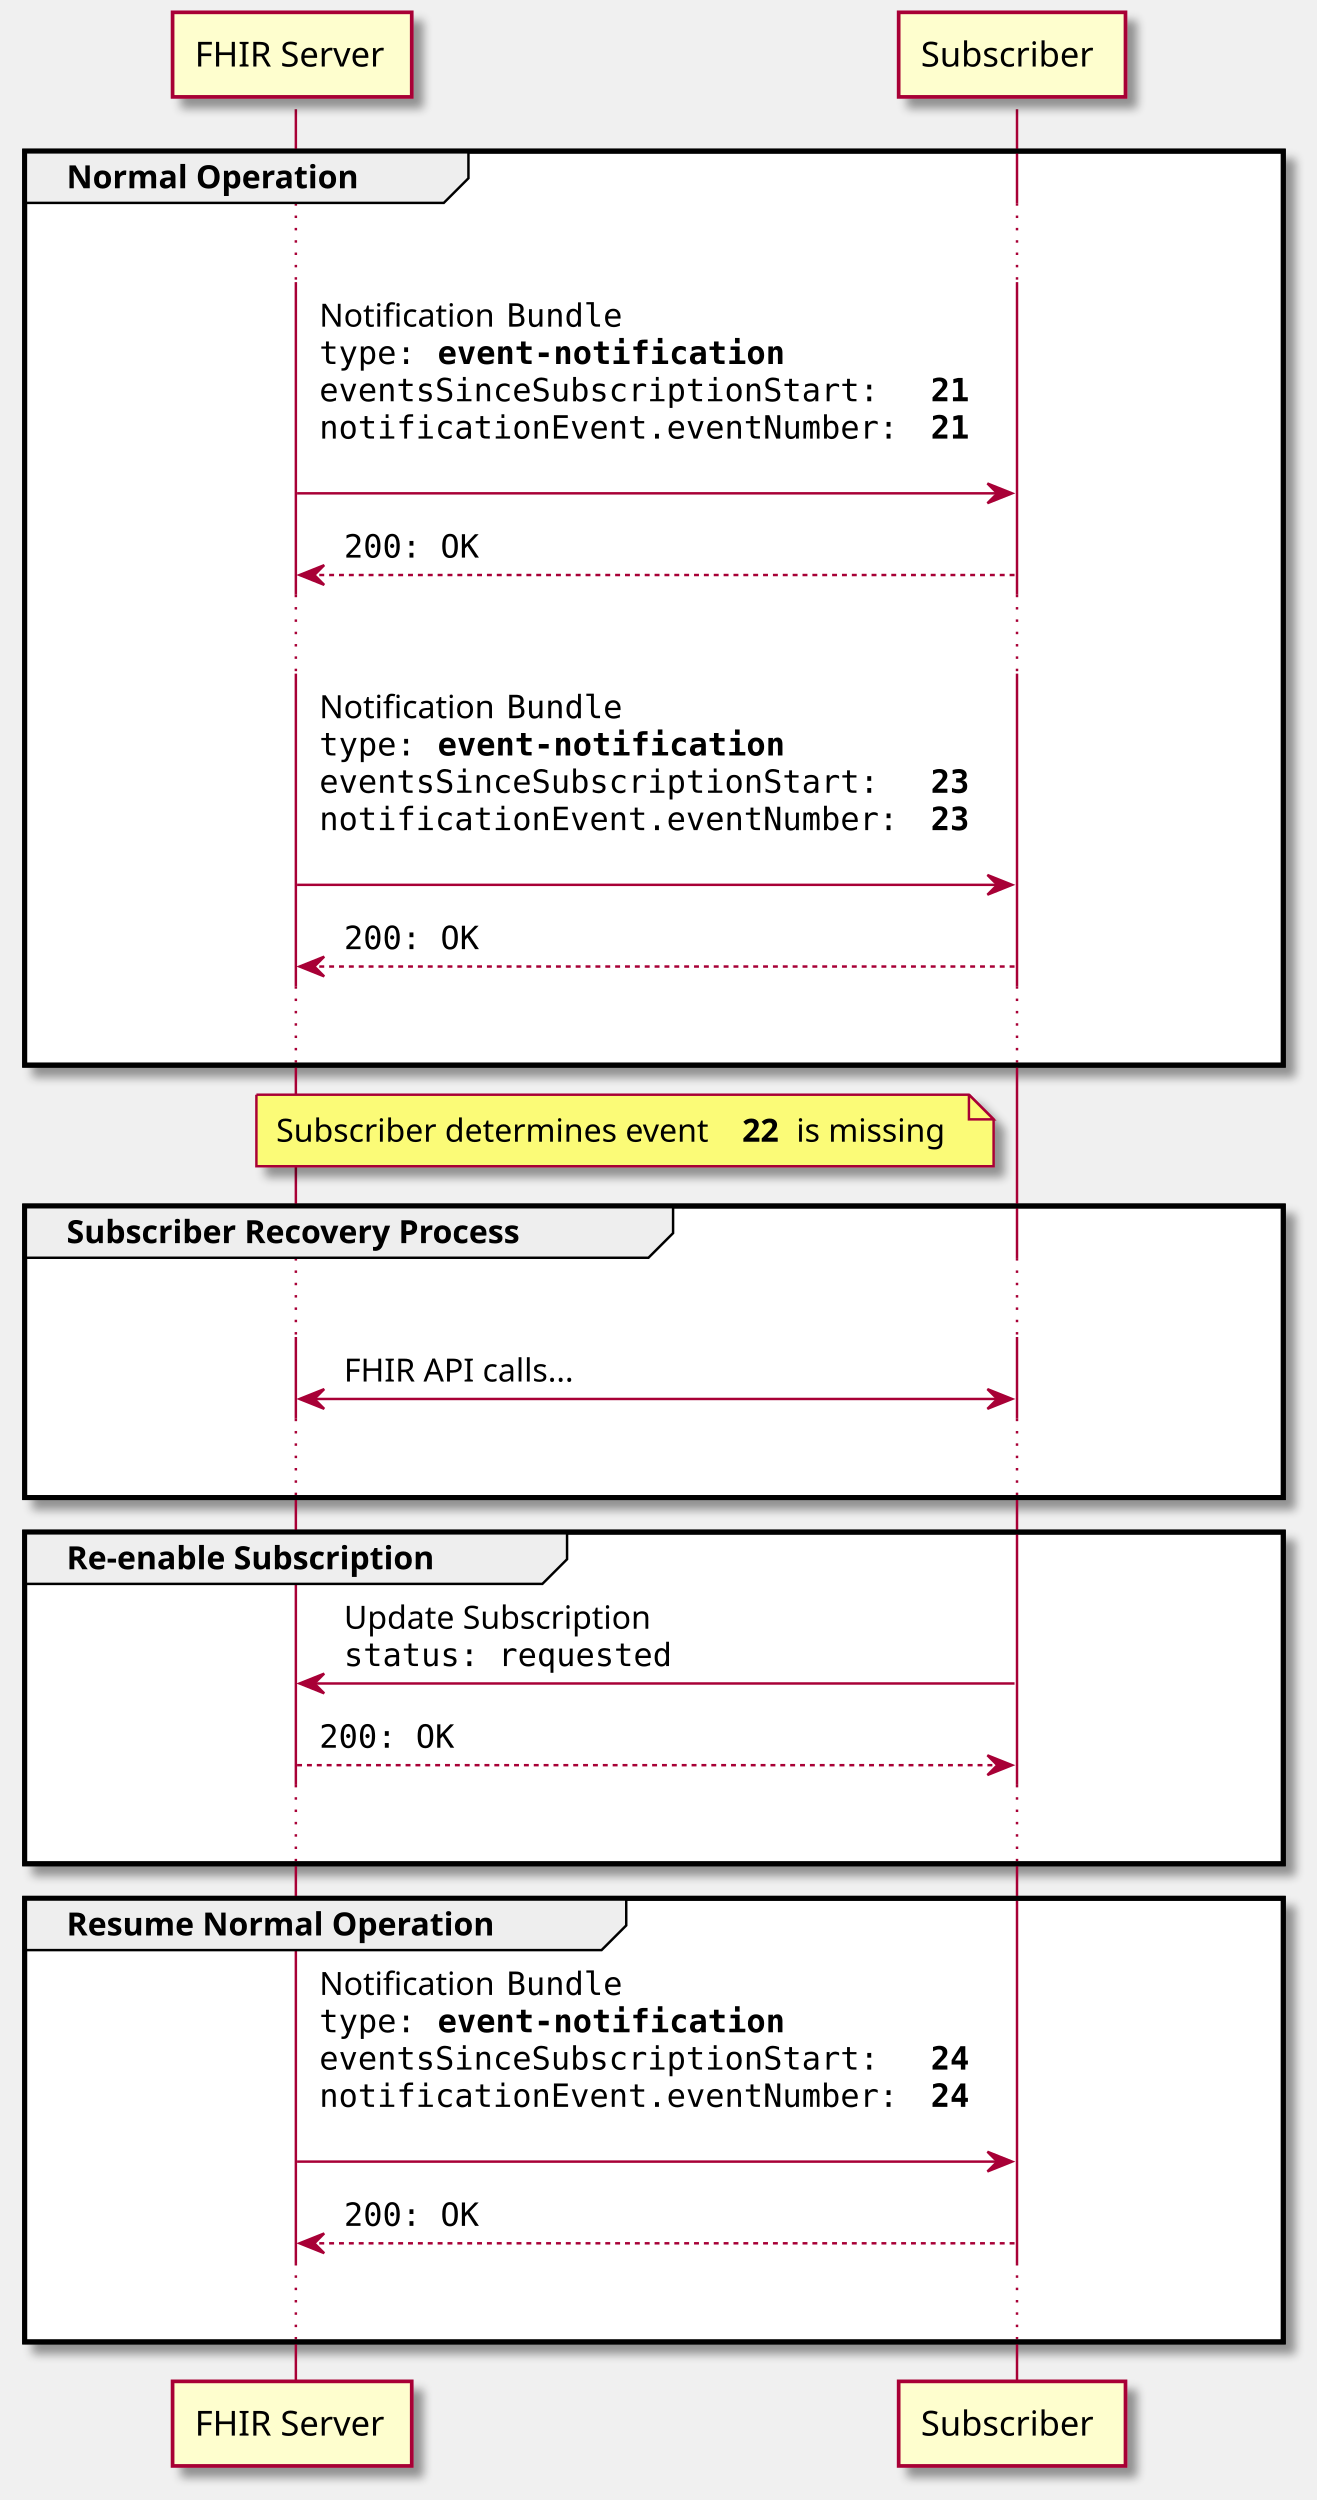
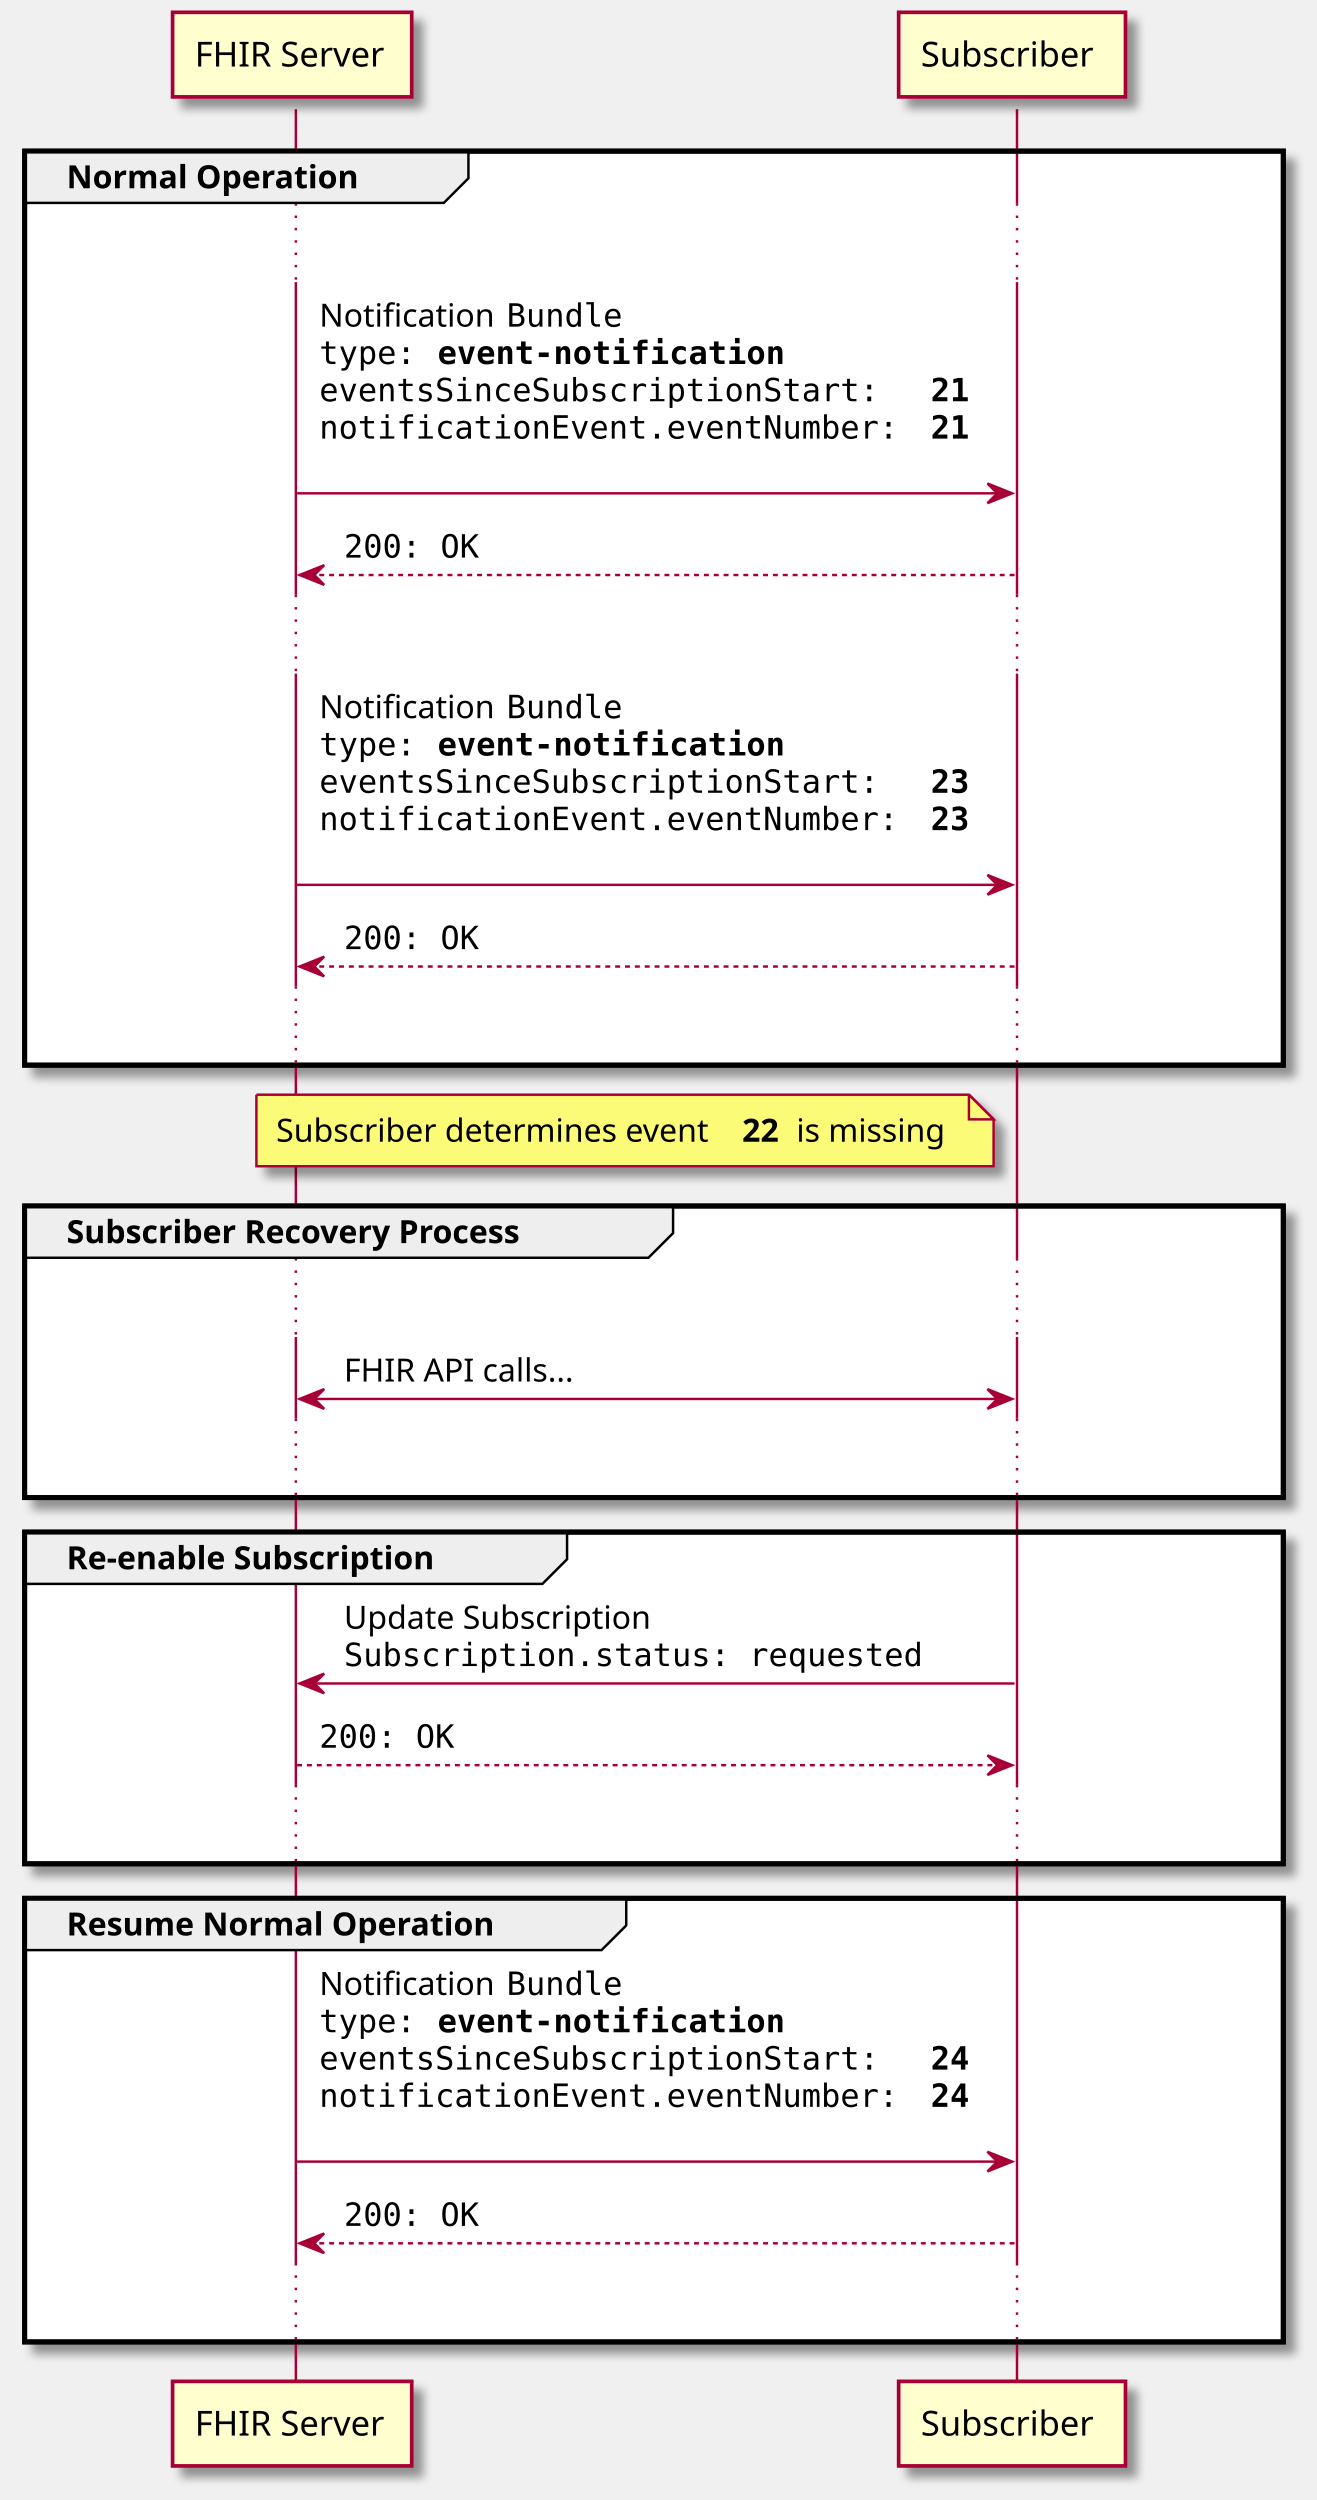
<svg xmlns="http://www.w3.org/2000/svg" contentScriptType="application/ecmascript" contentStyleType="text/css" height="1014px" preserveAspectRatio="none" style="width:534px;height:1014px;background:#FFFFFF;" version="1.1" viewBox="0 0 534 1014" width="534px" zoomAndPan="magnify">
  <defs>
    <filter height="300%" id="f1x1g32akx8tif" width="300%" x="-1" y="-1">
      <feGaussianBlur result="blurOut" stdDeviation="2.0" />
      <feColorMatrix in="blurOut" result="blurOut2" type="matrix" values="0 0 0 0 0 0 0 0 0 0 0 0 0 0 0 0 0 0 .4 0" />
      <feOffset dx="4.0" dy="4.0" in="blurOut2" result="blurOut3" />
      <feBlend in="SourceGraphic" in2="blurOut3" mode="normal" />
    </filter>
  </defs>
  <g>
    <rect fill="#FFFFFF" filter="url(#f1x1g32akx8tif)" height="370.727" style="stroke:#000000;stroke-width:2.0;" width="510.5" x="10" y="61.297" />
    <rect fill="#FFFFFF" filter="url(#f1x1g32akx8tif)" height="118.266" style="stroke:#000000;stroke-width:2.0;" width="510.5" x="10" y="489.156" />
    <rect fill="#FFFFFF" filter="url(#f1x1g32akx8tif)" height="134.531" style="stroke:#000000;stroke-width:2.0;" width="510.5" x="10" y="621.422" />
    <rect fill="#FFFFFF" filter="url(#f1x1g32akx8tif)" height="179.93" style="stroke:#000000;stroke-width:2.0;" width="510.5" x="10" y="769.953" />
    <line style="stroke:#A80036;stroke-width:1.0;" x1="120" x2="120" y1="44.297" y2="82.43" />
    <line style="stroke:#A80036;stroke-width:1.0;stroke-dasharray:1.0,4.0;" x1="120" x2="120" y1="82.43" y2="114.43" />
    <line style="stroke:#A80036;stroke-width:1.0;" x1="120" x2="120" y1="114.43" y2="241.227" />
    <line style="stroke:#A80036;stroke-width:1.0;stroke-dasharray:1.0,4.0;" x1="120" x2="120" y1="241.227" y2="273.227" />
    <line style="stroke:#A80036;stroke-width:1.0;" x1="120" x2="120" y1="273.227" y2="400.023" />
    <line style="stroke:#A80036;stroke-width:1.0;stroke-dasharray:1.0,4.0;" x1="120" x2="120" y1="400.023" y2="432.023" />
    <line style="stroke:#A80036;stroke-width:1.0;" x1="120" x2="120" y1="432.023" y2="510.289" />
    <line style="stroke:#A80036;stroke-width:1.0;stroke-dasharray:1.0,4.0;" x1="120" x2="120" y1="510.289" y2="542.289" />
    <line style="stroke:#A80036;stroke-width:1.0;" x1="120" x2="120" y1="542.289" y2="575.422" />
    <line style="stroke:#A80036;stroke-width:1.0;stroke-dasharray:1.0,4.0;" x1="120" x2="120" y1="575.422" y2="607.422" />
    <line style="stroke:#A80036;stroke-width:1.0;" x1="120" x2="120" y1="607.422" y2="723.953" />
    <line style="stroke:#A80036;stroke-width:1.0;stroke-dasharray:1.0,4.0;" x1="120" x2="120" y1="723.953" y2="755.953" />
    <line style="stroke:#A80036;stroke-width:1.0;" x1="120" x2="120" y1="755.953" y2="917.883" />
    <line style="stroke:#A80036;stroke-width:1.0;stroke-dasharray:1.0,4.0;" x1="120" x2="120" y1="917.883" y2="949.883" />
    <line style="stroke:#A80036;stroke-width:1.0;" x1="120" x2="120" y1="949.883" y2="966.883" />
    <line style="stroke:#A80036;stroke-width:1.0;" x1="412.5" x2="412.5" y1="44.297" y2="82.43" />
    <line style="stroke:#A80036;stroke-width:1.0;stroke-dasharray:1.0,4.0;" x1="412.5" x2="412.5" y1="82.43" y2="114.43" />
    <line style="stroke:#A80036;stroke-width:1.0;" x1="412.5" x2="412.5" y1="114.43" y2="241.227" />
    <line style="stroke:#A80036;stroke-width:1.0;stroke-dasharray:1.0,4.0;" x1="412.5" x2="412.5" y1="241.227" y2="273.227" />
    <line style="stroke:#A80036;stroke-width:1.0;" x1="412.5" x2="412.5" y1="273.227" y2="400.023" />
    <line style="stroke:#A80036;stroke-width:1.0;stroke-dasharray:1.0,4.0;" x1="412.5" x2="412.5" y1="400.023" y2="432.023" />
    <line style="stroke:#A80036;stroke-width:1.0;" x1="412.5" x2="412.5" y1="432.023" y2="510.289" />
    <line style="stroke:#A80036;stroke-width:1.0;stroke-dasharray:1.0,4.0;" x1="412.5" x2="412.5" y1="510.289" y2="542.289" />
    <line style="stroke:#A80036;stroke-width:1.0;" x1="412.5" x2="412.5" y1="542.289" y2="575.422" />
    <line style="stroke:#A80036;stroke-width:1.0;stroke-dasharray:1.0,4.0;" x1="412.5" x2="412.5" y1="575.422" y2="607.422" />
    <line style="stroke:#A80036;stroke-width:1.0;" x1="412.5" x2="412.5" y1="607.422" y2="723.953" />
    <line style="stroke:#A80036;stroke-width:1.0;stroke-dasharray:1.0,4.0;" x1="412.5" x2="412.5" y1="723.953" y2="755.953" />
    <line style="stroke:#A80036;stroke-width:1.0;" x1="412.5" x2="412.5" y1="755.953" y2="917.883" />
    <line style="stroke:#A80036;stroke-width:1.0;stroke-dasharray:1.0,4.0;" x1="412.5" x2="412.5" y1="917.883" y2="949.883" />
    <line style="stroke:#A80036;stroke-width:1.0;" x1="412.5" x2="412.5" y1="949.883" y2="966.883" />
    <rect fill="#FEFECE" filter="url(#f1x1g32akx8tif)" height="34.297" style="stroke:#A80036;stroke-width:1.5;" width="97" x="70" y="5" />
    <text fill="#000000" font-family="sans-serif" font-size="14" lengthAdjust="spacing" textLength="79" x="79" y="26.995">FHIR Server</text>
    <rect fill="#FEFECE" filter="url(#f1x1g32akx8tif)" height="34.297" style="stroke:#A80036;stroke-width:1.5;" width="97" x="70" y="965.883" />
    <text fill="#000000" font-family="sans-serif" font-size="14" lengthAdjust="spacing" textLength="79" x="79" y="987.878">FHIR Server</text>
    <rect fill="#FEFECE" filter="url(#f1x1g32akx8tif)" height="34.297" style="stroke:#A80036;stroke-width:1.5;" width="92" x="364.5" y="5" />
    <text fill="#000000" font-family="sans-serif" font-size="14" lengthAdjust="spacing" textLength="74" x="373.5" y="26.995">Subscriber</text>
    <rect fill="#FEFECE" filter="url(#f1x1g32akx8tif)" height="34.297" style="stroke:#A80036;stroke-width:1.5;" width="92" x="364.5" y="965.883" />
    <text fill="#000000" font-family="sans-serif" font-size="14" lengthAdjust="spacing" textLength="74" x="373.5" y="987.878">Subscriber</text>
    <path d="M10,61.297 L190,61.297 L190,72.297 L180,82.297 L10,82.297 L10,61.297 " fill="#EEEEEE" style="stroke:#000000;stroke-width:1.0;" />
    <rect fill="none" height="370.727" style="stroke:#000000;stroke-width:2.0;" width="510.5" x="10" y="61.297" />
    <text fill="#000000" font-family="sans-serif" font-size="13" font-weight="bold" lengthAdjust="spacing" textLength="131" x="27" y="76.364">Normal Operation</text>
    <polygon fill="#A80036" points="400.5,196.094,410.5,200.094,400.5,204.094,404.5,200.094" style="stroke:#A80036;stroke-width:1.0;" />
    <line style="stroke:#A80036;stroke-width:1.0;" x1="120.5" x2="406.5" y1="200.094" y2="200.094" />
    <text fill="#000000" font-family="sans-serif" font-size="13" lengthAdjust="spacing" textLength="72" x="129.5" y="132.497">Notification</text>
    <text fill="#000000" font-family="monospace" font-size="13" lengthAdjust="spacing" textLength="48" x="205.5" y="132.497">Bundle</text>
    <text fill="#000000" font-family="monospace" font-size="13" lengthAdjust="spacing" textLength="40" x="129.5" y="147.629">type:</text>
    <text fill="#000000" font-family="monospace" font-size="13" font-weight="bold" lengthAdjust="spacing" textLength="144" x="177.5" y="147.629">event-notification</text>
    <text fill="#000000" font-family="monospace" font-size="13" lengthAdjust="spacing" textLength="232" x="129.5" y="162.762">eventsSinceSubscriptionStart:</text>
    <text fill="#000000" font-family="monospace" font-size="13" font-weight="bold" lengthAdjust="spacing" textLength="16" x="377.5" y="162.762">21</text>
    <text fill="#000000" font-family="monospace" font-size="13" lengthAdjust="spacing" textLength="240" x="129.5" y="177.895">notificationEvent.eventNumber:</text>
    <text fill="#000000" font-family="monospace" font-size="13" font-weight="bold" lengthAdjust="spacing" textLength="16" x="377.5" y="177.895">21</text>
    <text fill="#000000" font-family="sans-serif" font-size="13" lengthAdjust="spacing" textLength="0" x="133.5" y="193.028" />
    <polygon fill="#A80036" points="131.5,229.227,121.5,233.227,131.5,237.227,127.5,233.227" style="stroke:#A80036;stroke-width:1.0;" />
    <line style="stroke:#A80036;stroke-width:1.0;stroke-dasharray:2.0,2.0;" x1="125.5" x2="411.5" y1="233.227" y2="233.227" />
    <text fill="#000000" font-family="monospace" font-size="13" lengthAdjust="spacing" textLength="56" x="139.5" y="226.161">200: OK</text>
    <polygon fill="#A80036" points="400.5,354.891,410.5,358.891,400.5,362.891,404.5,358.891" style="stroke:#A80036;stroke-width:1.0;" />
    <line style="stroke:#A80036;stroke-width:1.0;" x1="120.5" x2="406.5" y1="358.891" y2="358.891" />
    <text fill="#000000" font-family="sans-serif" font-size="13" lengthAdjust="spacing" textLength="72" x="129.5" y="291.293">Notification</text>
    <text fill="#000000" font-family="monospace" font-size="13" lengthAdjust="spacing" textLength="48" x="205.5" y="291.293">Bundle</text>
    <text fill="#000000" font-family="monospace" font-size="13" lengthAdjust="spacing" textLength="40" x="129.5" y="306.426">type:</text>
    <text fill="#000000" font-family="monospace" font-size="13" font-weight="bold" lengthAdjust="spacing" textLength="144" x="177.5" y="306.426">event-notification</text>
    <text fill="#000000" font-family="monospace" font-size="13" lengthAdjust="spacing" textLength="232" x="129.5" y="321.559">eventsSinceSubscriptionStart:</text>
    <text fill="#000000" font-family="monospace" font-size="13" font-weight="bold" lengthAdjust="spacing" textLength="16" x="377.5" y="321.559">23</text>
    <text fill="#000000" font-family="monospace" font-size="13" lengthAdjust="spacing" textLength="240" x="129.5" y="336.692">notificationEvent.eventNumber:</text>
    <text fill="#000000" font-family="monospace" font-size="13" font-weight="bold" lengthAdjust="spacing" textLength="16" x="377.5" y="336.692">23</text>
    <text fill="#000000" font-family="sans-serif" font-size="13" lengthAdjust="spacing" textLength="0" x="133.5" y="351.825" />
    <polygon fill="#A80036" points="131.5,388.023,121.5,392.023,131.5,396.023,127.5,392.023" style="stroke:#A80036;stroke-width:1.0;" />
    <line style="stroke:#A80036;stroke-width:1.0;stroke-dasharray:2.0,2.0;" x1="125.5" x2="411.5" y1="392.023" y2="392.023" />
    <text fill="#000000" font-family="monospace" font-size="13" lengthAdjust="spacing" textLength="56" x="139.5" y="384.957">200: OK</text>
    <path d="M104,444.023 L104,473.023 L403,473.023 L403,454.023 L393,444.023 L104,444.023 " fill="#FBFB77" filter="url(#f1x1g32akx8tif)" style="stroke:#A80036;stroke-width:1.0;" />
    <path d="M393,444.023 L393,454.023 L403,454.023 L393,444.023 " fill="#FBFB77" style="stroke:#A80036;stroke-width:1.0;" />
    <text fill="#000000" font-family="sans-serif" font-size="13" lengthAdjust="spacing" textLength="185" x="112" y="463.09">Subscriber determines event</text>
    <text fill="#000000" font-family="sans-serif" font-size="13" font-weight="bold" lengthAdjust="spacing" textLength="18" x="301" y="463.09">22</text>
    <text fill="#000000" font-family="sans-serif" font-size="13" lengthAdjust="spacing" textLength="63" x="323" y="463.09">is missing</text>
    <path d="M10,489.156 L273,489.156 L273,500.156 L263,510.156 L10,510.156 L10,489.156 " fill="#EEEEEE" style="stroke:#000000;stroke-width:1.0;" />
    <rect fill="none" height="118.266" style="stroke:#000000;stroke-width:2.0;" width="510.5" x="10" y="489.156" />
    <text fill="#000000" font-family="sans-serif" font-size="13" font-weight="bold" lengthAdjust="spacing" textLength="214" x="27" y="504.223">Subscriber Recovery Process</text>
    <polygon fill="#A80036" points="131.5,563.422,121.5,567.422,131.5,571.422,127.5,567.422" style="stroke:#A80036;stroke-width:1.0;" />
    <polygon fill="#A80036" points="400.5,563.422,410.5,567.422,400.5,571.422,404.5,567.422" style="stroke:#A80036;stroke-width:1.0;" />
    <line style="stroke:#A80036;stroke-width:1.0;" x1="125.5" x2="406.5" y1="567.422" y2="567.422" />
    <text fill="#000000" font-family="sans-serif" font-size="13" lengthAdjust="spacing" textLength="96" x="139.5" y="560.356">FHIR API calls...</text>
    <path d="M10,621.422 L230,621.422 L230,632.422 L220,642.422 L10,642.422 L10,621.422 " fill="#EEEEEE" style="stroke:#000000;stroke-width:1.0;" />
    <rect fill="none" height="134.531" style="stroke:#000000;stroke-width:2.0;" width="510.5" x="10" y="621.422" />
    <text fill="#000000" font-family="sans-serif" font-size="13" font-weight="bold" lengthAdjust="spacing" textLength="171" x="27" y="636.489">Re-enable Subscription</text>
    <polygon fill="#A80036" points="131.5,678.82,121.5,682.82,131.5,686.82,127.5,682.82" style="stroke:#A80036;stroke-width:1.0;" />
    <line style="stroke:#A80036;stroke-width:1.0;" x1="125.5" x2="411.5" y1="682.82" y2="682.82" />
    <text fill="#000000" font-family="sans-serif" font-size="13" lengthAdjust="spacing" textLength="130" x="139.5" y="660.622">Update Subscription</text>
-     <text fill="#000000" font-family="monospace" font-size="13" lengthAdjust="spacing" textLength="136" x="139.5" y="675.754">status: requested</text>
+     <text fill="#000000" font-family="monospace" font-size="13" lengthAdjust="spacing" textLength="240" x="139.5" y="675.754">Subscription.status: requested</text>
    <polygon fill="#A80036" points="400.5,711.953,410.5,715.953,400.5,719.953,404.5,715.953" style="stroke:#A80036;stroke-width:1.0;" />
    <line style="stroke:#A80036;stroke-width:1.0;stroke-dasharray:2.0,2.0;" x1="120.5" x2="406.5" y1="715.953" y2="715.953" />
    <text fill="#000000" font-family="monospace" font-size="13" lengthAdjust="spacing" textLength="56" x="129.5" y="708.887">200: OK</text>
    <path d="M10,769.953 L254,769.953 L254,780.953 L244,790.953 L10,790.953 L10,769.953 " fill="#EEEEEE" style="stroke:#000000;stroke-width:1.0;" />
    <rect fill="none" height="179.93" style="stroke:#000000;stroke-width:2.0;" width="510.5" x="10" y="769.953" />
    <text fill="#000000" font-family="sans-serif" font-size="13" font-weight="bold" lengthAdjust="spacing" textLength="195" x="27" y="785.02">Resume Normal Operation</text>
    <polygon fill="#A80036" points="400.5,872.75,410.5,876.75,400.5,880.75,404.5,876.75" style="stroke:#A80036;stroke-width:1.0;" />
    <line style="stroke:#A80036;stroke-width:1.0;" x1="120.5" x2="406.5" y1="876.75" y2="876.75" />
    <text fill="#000000" font-family="sans-serif" font-size="13" lengthAdjust="spacing" textLength="72" x="129.5" y="809.153">Notification</text>
    <text fill="#000000" font-family="monospace" font-size="13" lengthAdjust="spacing" textLength="48" x="205.5" y="809.153">Bundle</text>
    <text fill="#000000" font-family="monospace" font-size="13" lengthAdjust="spacing" textLength="40" x="129.5" y="824.286">type:</text>
    <text fill="#000000" font-family="monospace" font-size="13" font-weight="bold" lengthAdjust="spacing" textLength="144" x="177.5" y="824.286">event-notification</text>
    <text fill="#000000" font-family="monospace" font-size="13" lengthAdjust="spacing" textLength="232" x="129.5" y="839.418">eventsSinceSubscriptionStart:</text>
    <text fill="#000000" font-family="monospace" font-size="13" font-weight="bold" lengthAdjust="spacing" textLength="16" x="377.5" y="839.418">24</text>
    <text fill="#000000" font-family="monospace" font-size="13" lengthAdjust="spacing" textLength="240" x="129.5" y="854.551">notificationEvent.eventNumber:</text>
    <text fill="#000000" font-family="monospace" font-size="13" font-weight="bold" lengthAdjust="spacing" textLength="16" x="377.5" y="854.551">24</text>
    <text fill="#000000" font-family="sans-serif" font-size="13" lengthAdjust="spacing" textLength="0" x="133.5" y="869.684" />
    <polygon fill="#A80036" points="131.5,905.883,121.5,909.883,131.5,913.883,127.5,909.883" style="stroke:#A80036;stroke-width:1.0;" />
    <line style="stroke:#A80036;stroke-width:1.0;stroke-dasharray:2.0,2.0;" x1="125.5" x2="411.5" y1="909.883" y2="909.883" />
    <text fill="#000000" font-family="monospace" font-size="13" lengthAdjust="spacing" textLength="56" x="139.5" y="902.817">200: OK</text>
  </g>
</svg>
